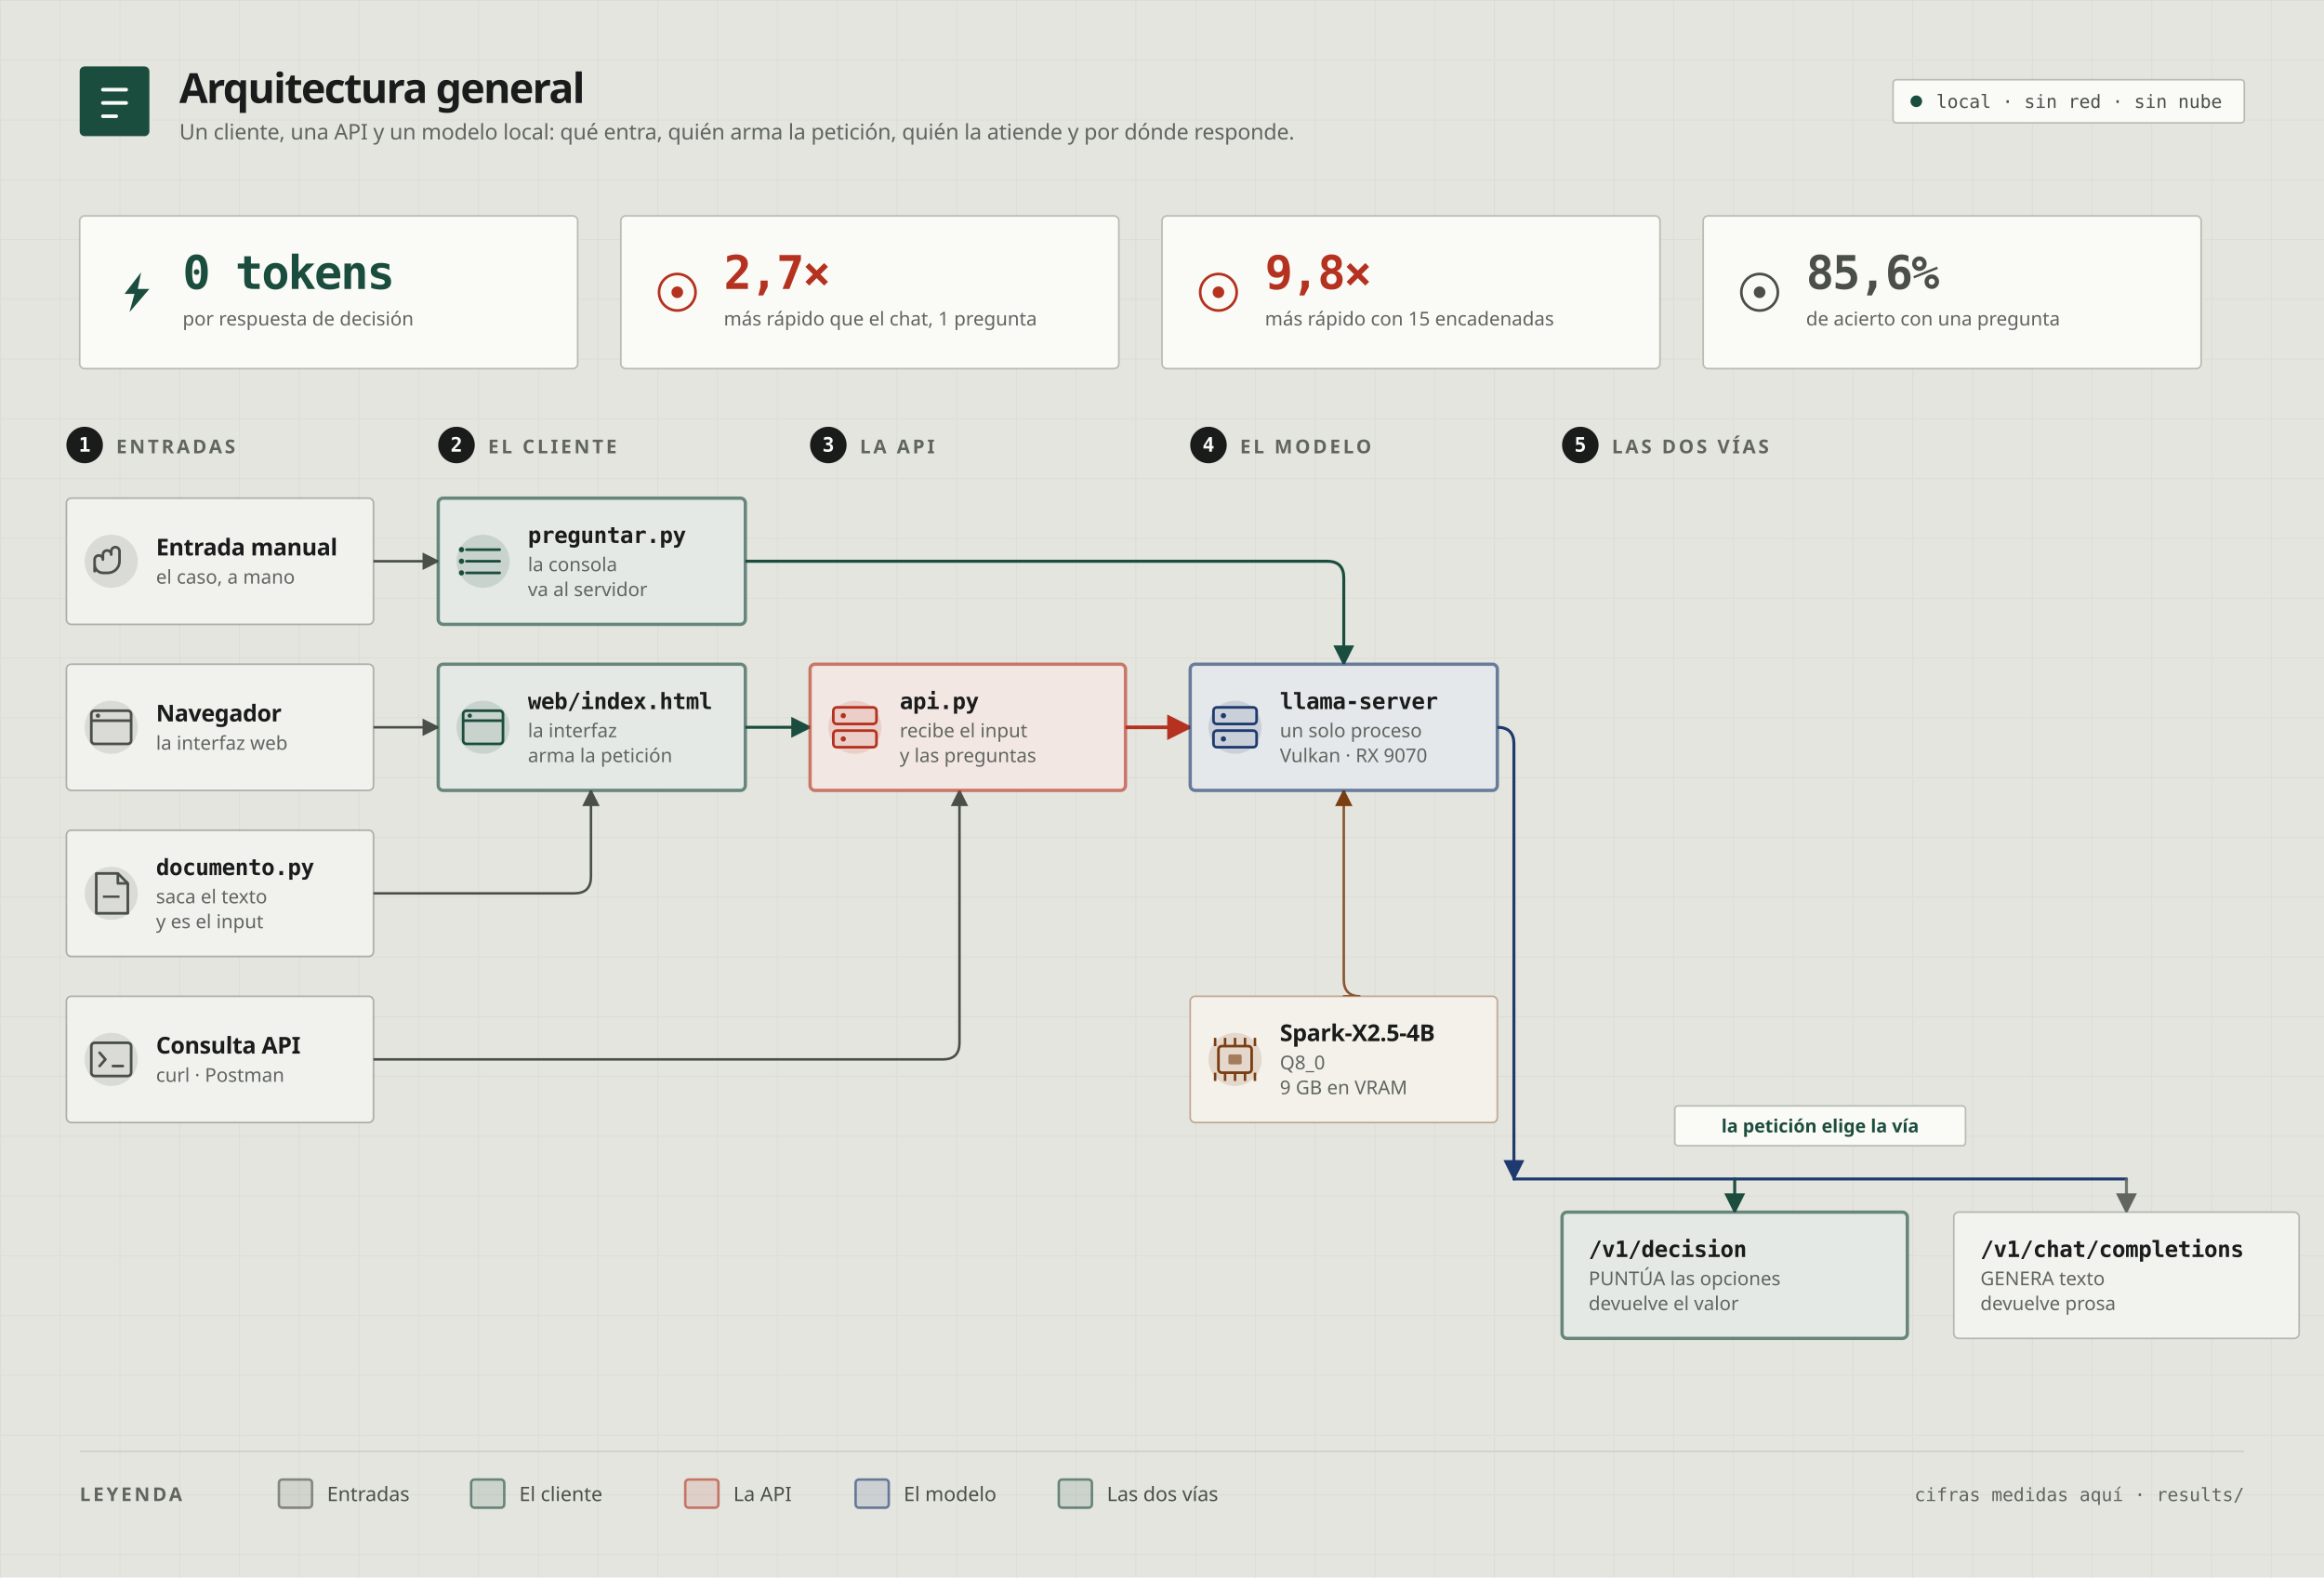
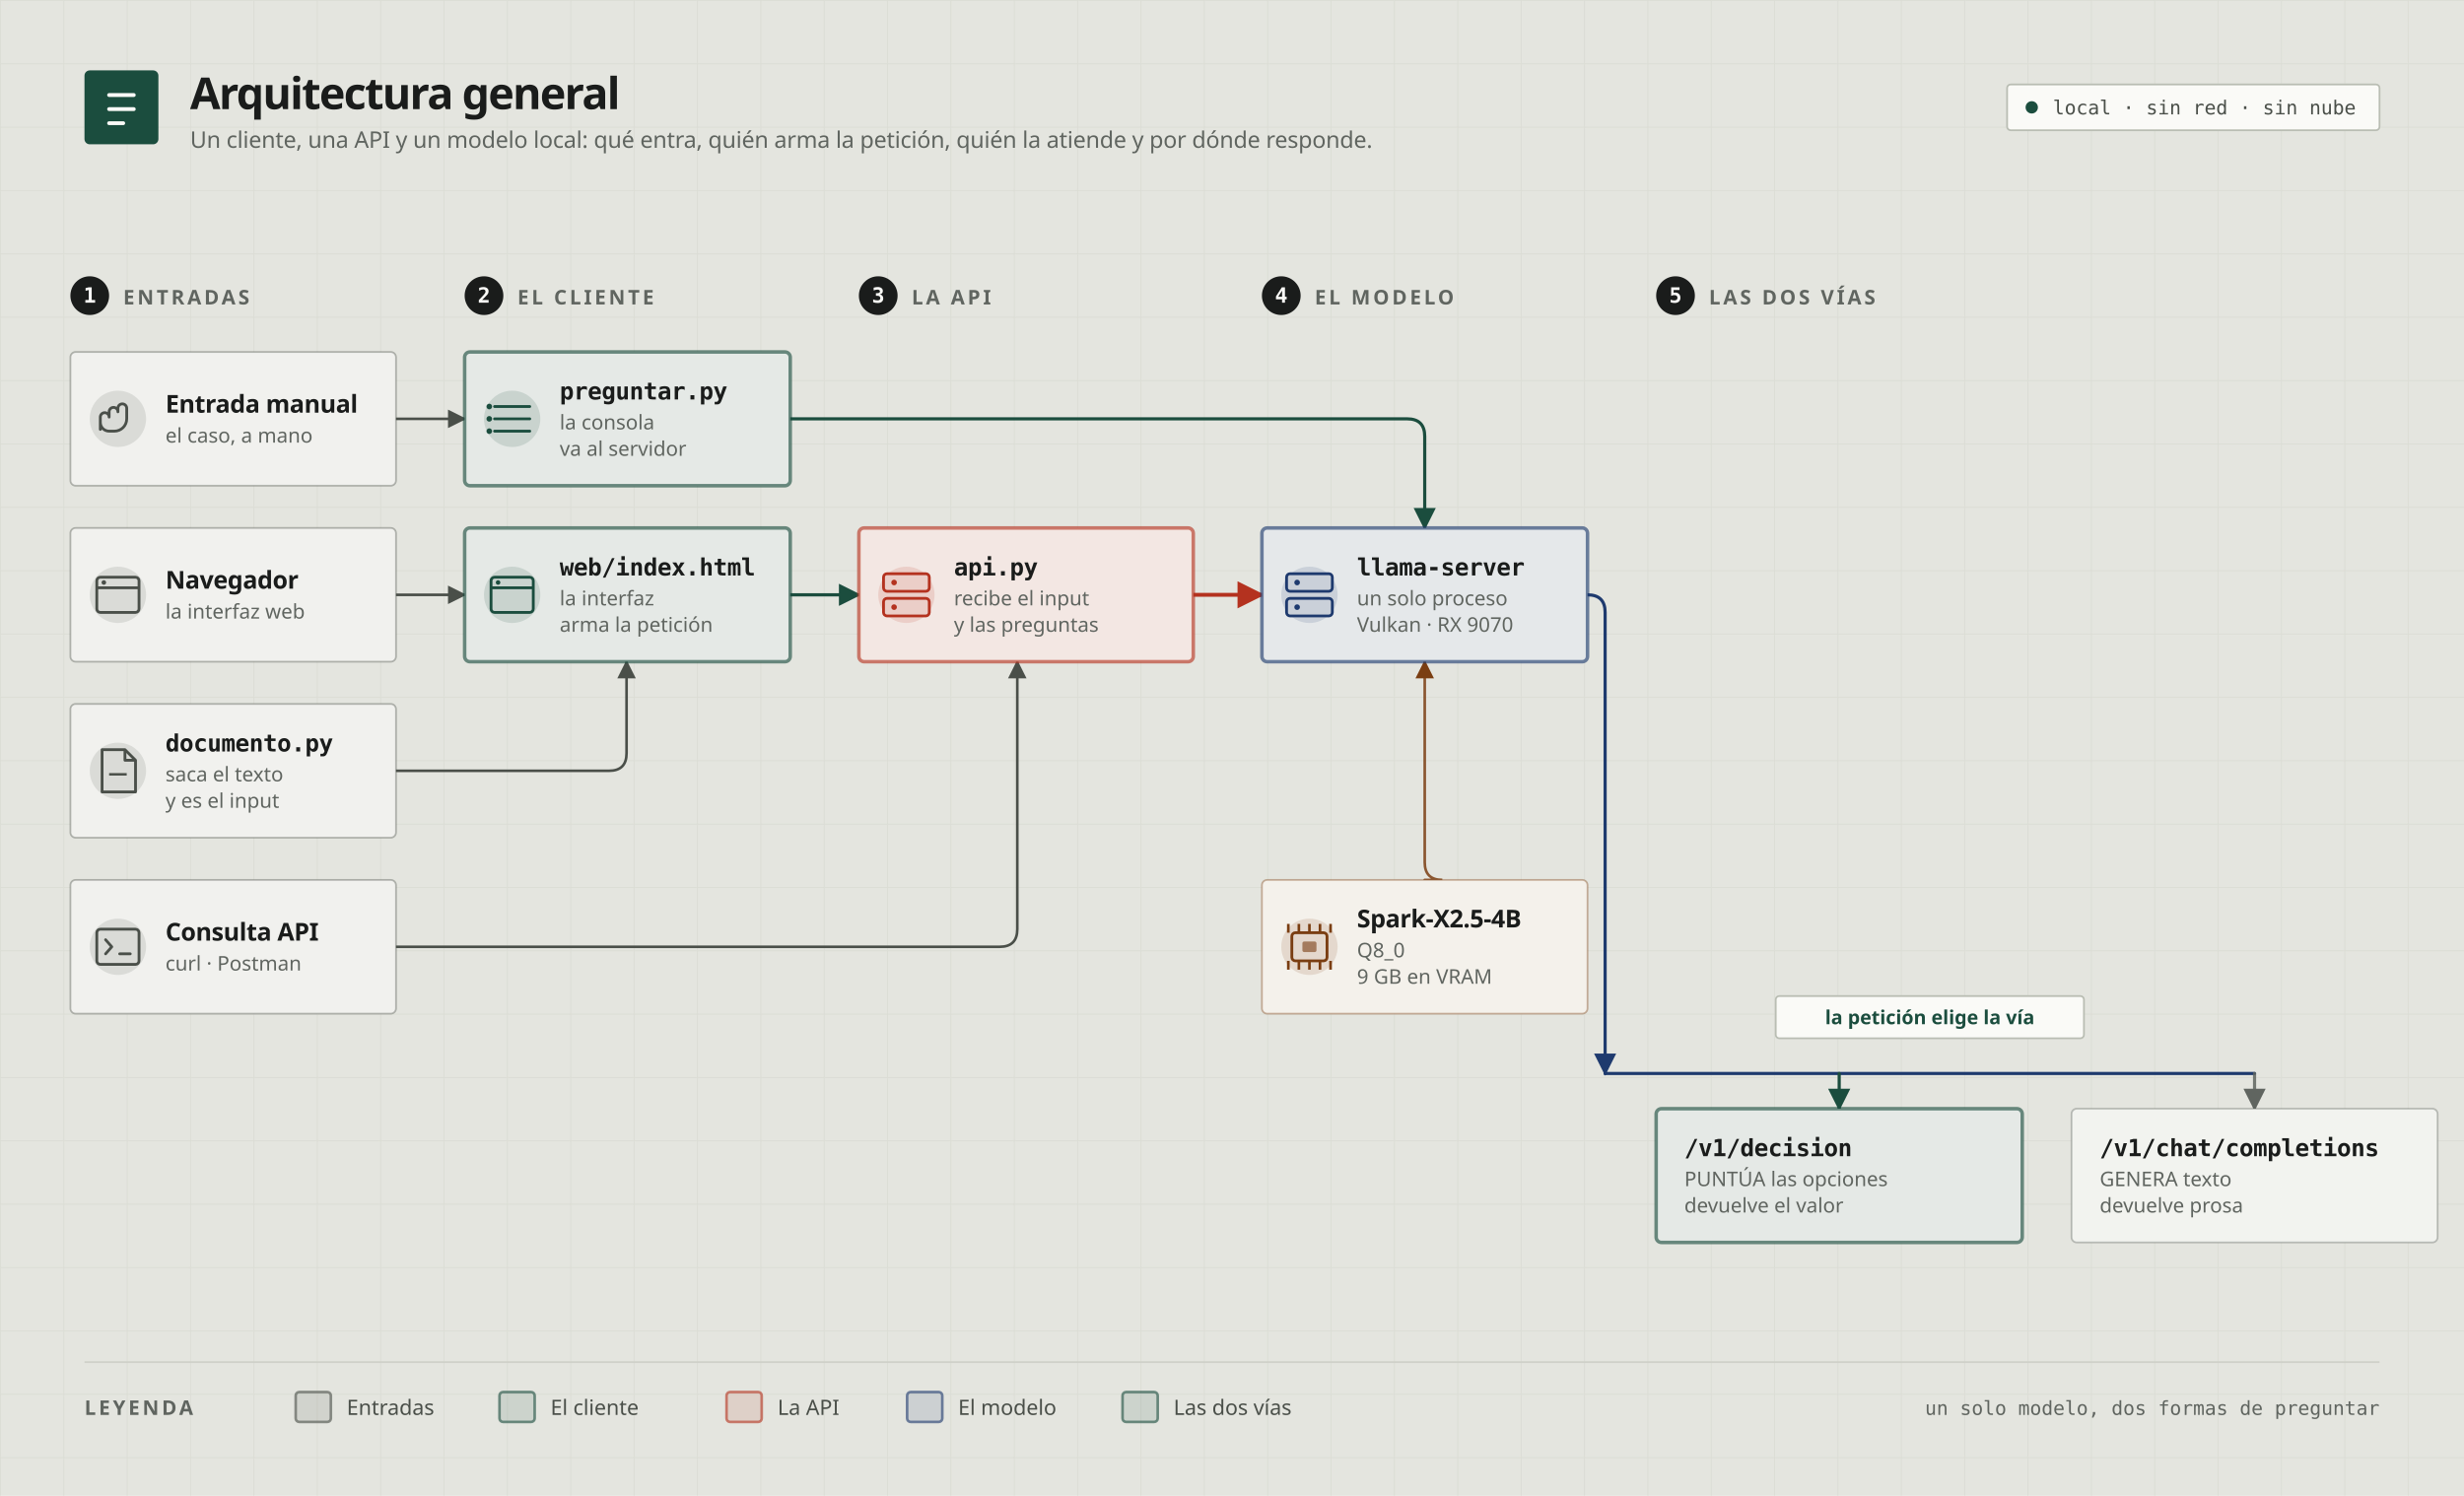
- <svg xmlns="http://www.w3.org/2000/svg" viewBox="0 0 1400 950" width="1400" height="950">
+ <svg xmlns="http://www.w3.org/2000/svg" viewBox="0 0 1400 850" width="1400" height="850">
  <defs>
    <pattern id="reticula" width="36" height="36" patternUnits="userSpaceOnUse">
      <path d="M0 0v36M0 0h36" stroke="#CFD1C9" stroke-opacity="0.42" stroke-width="1" />
    </pattern>
    <marker id="punta-1B4D3E" viewBox="0 0 10 10" refX="9" refY="5" markerWidth="7" markerHeight="7" orient="auto-start-reverse">
      <path d="M 0 0 L 10 5 L 0 10 z" fill="#1B4D3E" />
    </marker>
    <marker id="punta-606560" viewBox="0 0 10 10" refX="9" refY="5" markerWidth="7" markerHeight="7" orient="auto-start-reverse">
      <path d="M 0 0 L 10 5 L 0 10 z" fill="#606560" />
    </marker>
    <marker id="punta-4A4F49" viewBox="0 0 10 10" refX="9" refY="5" markerWidth="7" markerHeight="7" orient="auto-start-reverse">
      <path d="M 0 0 L 10 5 L 0 10 z" fill="#4A4F49" />
    </marker>
    <marker id="punta-B4321F" viewBox="0 0 10 10" refX="9" refY="5" markerWidth="7" markerHeight="7" orient="auto-start-reverse">
      <path d="M 0 0 L 10 5 L 0 10 z" fill="#B4321F" />
    </marker>
    <marker id="punta-1E3A6E" viewBox="0 0 10 10" refX="9" refY="5" markerWidth="7" markerHeight="7" orient="auto-start-reverse">
      <path d="M 0 0 L 10 5 L 0 10 z" fill="#1E3A6E" />
    </marker>
    <marker id="punta-7A3E12" viewBox="0 0 10 10" refX="9" refY="5" markerWidth="7" markerHeight="7" orient="auto-start-reverse">
      <path d="M 0 0 L 10 5 L 0 10 z" fill="#7A3E12" />
    </marker>
    <marker id="punta-1A1C1B" viewBox="0 0 10 10" refX="9" refY="5" markerWidth="7" markerHeight="7" orient="auto-start-reverse">
      <path d="M 0 0 L 10 5 L 0 10 z" fill="#1A1C1B" />
    </marker>
  </defs>
-   <rect width="1400" height="950" fill="#E4E5DF" />
-   <rect width="1400" height="950" fill="url(#reticula)" />
+   <rect width="1400" height="850" fill="#E4E5DF" />
+   <rect width="1400" height="850" fill="url(#reticula)" />
  <rect x="48" y="40" width="42" height="42" rx="3" fill="#1B4D3E" />
  <path d="M 62 54 h 14 M 62 62 h 14 M 62 70 h 8" stroke="#FAFAF7" stroke-width="2.2" stroke-linecap="round" />
  <text x="108" y="62" font-family="Bahnschrift, Segoe UI Variable, Segoe UI, system-ui, sans-serif" font-size="25" font-weight="600" letter-spacing="-0.9" fill="#1A1C1B">Arquitectura general</text>
  <text x="108" y="84" font-family="Bahnschrift, Segoe UI Variable, Segoe UI, system-ui, sans-serif" font-size="13" letter-spacing="-0.1" fill="#606560">Un cliente, una API y un modelo local: qué entra, quién arma la petición, quién la atiende y por dónde responde.</text>
  <rect x="1140.4" y="48" width="211.6" height="26" rx="2" fill="#FAFAF7" stroke="#B9BDB3" stroke-width="1" />
  <circle cx="1154.4" cy="61" r="3.5" fill="#1B4D3E" />
  <text x="1166.4" y="65" font-family="Consolas, ui-monospace, SFMono-Regular, Menlo, monospace" font-size="11" fill="#4A4F49">local · sin red · sin nube</text>
-   <rect x="48" y="130" width="300" height="92" rx="3" fill="#FAFAF7" stroke="#B9BDB3" stroke-width="1" />
-   <path d="M 85 164.0 L 75 177.0 L 81 177.0 L 78 188.0 L 90 174.0 L 83 174.0 Z" fill="#1B4D3E" />
-   <text x="110" y="174" font-family="Consolas, ui-monospace, SFMono-Regular, Menlo, monospace" font-size="28" font-weight="600" letter-spacing="-1" fill="#1B4D3E">0 tokens</text>
-   <text x="110" y="196" font-family="Bahnschrift, Segoe UI Variable, Segoe UI, system-ui, sans-serif" font-size="11.5" fill="#606560">por respuesta de decisión</text>
-   <rect x="374" y="130" width="300" height="92" rx="3" fill="#FAFAF7" stroke="#B9BDB3" stroke-width="1" />
-   <circle cx="408" cy="176.0" r="11" fill="none" stroke="#B4321F" stroke-width="1.6" />
-   <circle cx="408" cy="176.0" r="3.5" fill="#B4321F" />
-   <text x="436" y="174" font-family="Consolas, ui-monospace, SFMono-Regular, Menlo, monospace" font-size="28" font-weight="600" letter-spacing="-1" fill="#B4321F">2,7×</text>
-   <text x="436" y="196" font-family="Bahnschrift, Segoe UI Variable, Segoe UI, system-ui, sans-serif" font-size="11.5" fill="#606560">más rápido que el chat, 1 pregunta</text>
-   <rect x="700" y="130" width="300" height="92" rx="3" fill="#FAFAF7" stroke="#B9BDB3" stroke-width="1" />
-   <circle cx="734" cy="176.0" r="11" fill="none" stroke="#B4321F" stroke-width="1.6" />
-   <circle cx="734" cy="176.0" r="3.5" fill="#B4321F" />
-   <text x="762" y="174" font-family="Consolas, ui-monospace, SFMono-Regular, Menlo, monospace" font-size="28" font-weight="600" letter-spacing="-1" fill="#B4321F">9,8×</text>
-   <text x="762" y="196" font-family="Bahnschrift, Segoe UI Variable, Segoe UI, system-ui, sans-serif" font-size="11.5" fill="#606560">más rápido con 15 encadenadas</text>
-   <rect x="1026" y="130" width="300" height="92" rx="3" fill="#FAFAF7" stroke="#B9BDB3" stroke-width="1" />
-   <circle cx="1060" cy="176.0" r="11" fill="none" stroke="#4A4F49" stroke-width="1.6" />
-   <circle cx="1060" cy="176.0" r="3.5" fill="#4A4F49" />
-   <text x="1088" y="174" font-family="Consolas, ui-monospace, SFMono-Regular, Menlo, monospace" font-size="28" font-weight="600" letter-spacing="-1" fill="#4A4F49">85,6%</text>
-   <text x="1088" y="196" font-family="Bahnschrift, Segoe UI Variable, Segoe UI, system-ui, sans-serif" font-size="11.5" fill="#606560">de acierto con una pregunta</text>
-   <circle cx="51" cy="268" r="11" fill="#1A1C1B" />
-   <text x="51" y="272" text-anchor="middle" font-family="Consolas, ui-monospace, SFMono-Regular, Menlo, monospace" font-size="12" font-weight="600" fill="#FAFAF7">1</text>
-   <text x="70" y="273" font-family="Bahnschrift, Segoe UI Variable, Segoe UI, system-ui, sans-serif" font-size="11.5" font-weight="600" letter-spacing="1.6" fill="#606560">ENTRADAS</text>
-   <circle cx="275" cy="268" r="11" fill="#1A1C1B" />
-   <text x="275" y="272" text-anchor="middle" font-family="Consolas, ui-monospace, SFMono-Regular, Menlo, monospace" font-size="12" font-weight="600" fill="#FAFAF7">2</text>
-   <text x="294" y="273" font-family="Bahnschrift, Segoe UI Variable, Segoe UI, system-ui, sans-serif" font-size="11.5" font-weight="600" letter-spacing="1.6" fill="#606560">EL CLIENTE</text>
-   <circle cx="499" cy="268" r="11" fill="#1A1C1B" />
-   <text x="499" y="272" text-anchor="middle" font-family="Consolas, ui-monospace, SFMono-Regular, Menlo, monospace" font-size="12" font-weight="600" fill="#FAFAF7">3</text>
-   <text x="518" y="273" font-family="Bahnschrift, Segoe UI Variable, Segoe UI, system-ui, sans-serif" font-size="11.5" font-weight="600" letter-spacing="1.6" fill="#606560">LA API</text>
-   <circle cx="728" cy="268" r="11" fill="#1A1C1B" />
-   <text x="728" y="272" text-anchor="middle" font-family="Consolas, ui-monospace, SFMono-Regular, Menlo, monospace" font-size="12" font-weight="600" fill="#FAFAF7">4</text>
-   <text x="747" y="273" font-family="Bahnschrift, Segoe UI Variable, Segoe UI, system-ui, sans-serif" font-size="11.5" font-weight="600" letter-spacing="1.6" fill="#606560">EL MODELO</text>
-   <circle cx="952" cy="268" r="11" fill="#1A1C1B" />
-   <text x="952" y="272" text-anchor="middle" font-family="Consolas, ui-monospace, SFMono-Regular, Menlo, monospace" font-size="12" font-weight="600" fill="#FAFAF7">5</text>
-   <text x="971" y="273" font-family="Bahnschrift, Segoe UI Variable, Segoe UI, system-ui, sans-serif" font-size="11.5" font-weight="600" letter-spacing="1.6" fill="#606560">LAS DOS VÍAS</text>
+   <circle cx="51" cy="168" r="11" fill="#1A1C1B" />
+   <text x="51" y="172" text-anchor="middle" font-family="Consolas, ui-monospace, SFMono-Regular, Menlo, monospace" font-size="12" font-weight="600" fill="#FAFAF7">1</text>
+   <text x="70" y="173" font-family="Bahnschrift, Segoe UI Variable, Segoe UI, system-ui, sans-serif" font-size="11.5" font-weight="600" letter-spacing="1.6" fill="#606560">ENTRADAS</text>
+   <circle cx="275" cy="168" r="11" fill="#1A1C1B" />
+   <text x="275" y="172" text-anchor="middle" font-family="Consolas, ui-monospace, SFMono-Regular, Menlo, monospace" font-size="12" font-weight="600" fill="#FAFAF7">2</text>
+   <text x="294" y="173" font-family="Bahnschrift, Segoe UI Variable, Segoe UI, system-ui, sans-serif" font-size="11.5" font-weight="600" letter-spacing="1.6" fill="#606560">EL CLIENTE</text>
+   <circle cx="499" cy="168" r="11" fill="#1A1C1B" />
+   <text x="499" y="172" text-anchor="middle" font-family="Consolas, ui-monospace, SFMono-Regular, Menlo, monospace" font-size="12" font-weight="600" fill="#FAFAF7">3</text>
+   <text x="518" y="173" font-family="Bahnschrift, Segoe UI Variable, Segoe UI, system-ui, sans-serif" font-size="11.5" font-weight="600" letter-spacing="1.6" fill="#606560">LA API</text>
+   <circle cx="728" cy="168" r="11" fill="#1A1C1B" />
+   <text x="728" y="172" text-anchor="middle" font-family="Consolas, ui-monospace, SFMono-Regular, Menlo, monospace" font-size="12" font-weight="600" fill="#FAFAF7">4</text>
+   <text x="747" y="173" font-family="Bahnschrift, Segoe UI Variable, Segoe UI, system-ui, sans-serif" font-size="11.5" font-weight="600" letter-spacing="1.6" fill="#606560">EL MODELO</text>
+   <circle cx="952" cy="168" r="11" fill="#1A1C1B" />
+   <text x="952" y="172" text-anchor="middle" font-family="Consolas, ui-monospace, SFMono-Regular, Menlo, monospace" font-size="12" font-weight="600" fill="#FAFAF7">5</text>
+   <text x="971" y="173" font-family="Bahnschrift, Segoe UI Variable, Segoe UI, system-ui, sans-serif" font-size="11.5" font-weight="600" letter-spacing="1.6" fill="#606560">LAS DOS VÍAS</text>
+   <line x1="225" y1="238.0" x2="264" y2="238.0" stroke="#4A4F49" stroke-opacity="1.0" stroke-width="1.5" stroke-linecap="round" marker-end="url(#punta-4A4F49)" />
  <line x1="225" y1="338.0" x2="264" y2="338.0" stroke="#4A4F49" stroke-opacity="1.0" stroke-width="1.5" stroke-linecap="round" marker-end="url(#punta-4A4F49)" />
-   <line x1="225" y1="438.0" x2="264" y2="438.0" stroke="#4A4F49" stroke-opacity="1.0" stroke-width="1.5" stroke-linecap="round" marker-end="url(#punta-4A4F49)" />
-   <path d="M 225 538.0 L 346 538.0 Q 356 538.0 356 528.0 L 356 476" fill="none" stroke="#4A4F49" stroke-opacity="1.0" stroke-width="1.5" stroke-linecap="round" marker-end="url(#punta-4A4F49)" />
-   <path d="M 225 638.0 L 568 638.0 Q 578 638.0 578 628.0 L 578 476" fill="none" stroke="#4A4F49" stroke-opacity="1.0" stroke-width="1.5" stroke-linecap="round" marker-end="url(#punta-4A4F49)" />
-   <line x1="449" y1="438.0" x2="488" y2="438.0" stroke="#1B4D3E" stroke-opacity="1.0" stroke-width="1.8" stroke-linecap="round" marker-end="url(#punta-1B4D3E)" />
-   <path d="M 449 338.0 L 799.5 338.0 Q 809.5 338.0 809.5 348.0 L 809.5 400" fill="none" stroke="#1B4D3E" stroke-opacity="1.0" stroke-width="1.8" stroke-linecap="round" marker-end="url(#punta-1B4D3E)" />
-   <line x1="678" y1="438.0" x2="717" y2="438.0" stroke="#B4321F" stroke-opacity="1.0" stroke-width="2.2" stroke-linecap="round" marker-end="url(#punta-B4321F)" />
-   <path d="M 809.5 600 L 819.5 600 Q 809.5 600 809.5 590 L 809.5 476" fill="none" stroke="#7A3E12" stroke-opacity="0.85" stroke-width="1.5" stroke-linecap="round" marker-end="url(#punta-7A3E12)" />
-   <path d="M 902 438.0 L 902 438.0 Q 912 438.0 912 448.0 L 912 710" fill="none" stroke="#1E3A6E" stroke-opacity="1.0" stroke-width="1.8" stroke-linecap="round" marker-end="url(#punta-1E3A6E)" />
-   <line x1="912" y1="710" x2="1281.0" y2="710" stroke="#1E3A6E" stroke-width="1.8" stroke-linecap="round" />
-   <line x1="1045.0" y1="710" x2="1045.0" y2="730" stroke="#1B4D3E" stroke-opacity="1.0" stroke-width="1.8" stroke-linecap="round" marker-end="url(#punta-1B4D3E)" />
-   <line x1="1281.0" y1="710" x2="1281.0" y2="730" stroke="#606560" stroke-opacity="0.85" stroke-width="1.8" stroke-linecap="round" marker-end="url(#punta-606560)" />
+   <path d="M 225 438.0 L 346 438.0 Q 356 438.0 356 428.0 L 356 376" fill="none" stroke="#4A4F49" stroke-opacity="1.0" stroke-width="1.5" stroke-linecap="round" marker-end="url(#punta-4A4F49)" />
+   <path d="M 225 538.0 L 568 538.0 Q 578 538.0 578 528.0 L 578 376" fill="none" stroke="#4A4F49" stroke-opacity="1.0" stroke-width="1.5" stroke-linecap="round" marker-end="url(#punta-4A4F49)" />
+   <line x1="449" y1="338.0" x2="488" y2="338.0" stroke="#1B4D3E" stroke-opacity="1.0" stroke-width="1.8" stroke-linecap="round" marker-end="url(#punta-1B4D3E)" />
+   <path d="M 449 238.0 L 799.5 238.0 Q 809.5 238.0 809.5 248.0 L 809.5 300" fill="none" stroke="#1B4D3E" stroke-opacity="1.0" stroke-width="1.8" stroke-linecap="round" marker-end="url(#punta-1B4D3E)" />
+   <line x1="678" y1="338.0" x2="717" y2="338.0" stroke="#B4321F" stroke-opacity="1.0" stroke-width="2.2" stroke-linecap="round" marker-end="url(#punta-B4321F)" />
+   <path d="M 809.5 500 L 819.5 500 Q 809.5 500 809.5 490 L 809.5 376" fill="none" stroke="#7A3E12" stroke-opacity="0.85" stroke-width="1.5" stroke-linecap="round" marker-end="url(#punta-7A3E12)" />
+   <path d="M 902 338.0 L 902 338.0 Q 912 338.0 912 348.0 L 912 610" fill="none" stroke="#1E3A6E" stroke-opacity="1.0" stroke-width="1.8" stroke-linecap="round" marker-end="url(#punta-1E3A6E)" />
+   <line x1="912" y1="610" x2="1281.0" y2="610" stroke="#1E3A6E" stroke-width="1.8" stroke-linecap="round" />
+   <line x1="1045.0" y1="610" x2="1045.0" y2="630" stroke="#1B4D3E" stroke-opacity="1.0" stroke-width="1.8" stroke-linecap="round" marker-end="url(#punta-1B4D3E)" />
+   <line x1="1281.0" y1="610" x2="1281.0" y2="630" stroke="#606560" stroke-opacity="0.85" stroke-width="1.8" stroke-linecap="round" marker-end="url(#punta-606560)" />
+   <rect x="40" y="200" width="185" height="76" rx="3" fill="#FAFAF7" stroke="#4A4F49" stroke-opacity="0.38" stroke-width="1" />
+   <rect x="40" y="200" width="185" height="76" rx="3" fill="#4A4F49" fill-opacity="0.05" />
+   <circle cx="67" cy="238.0" r="16" fill="#4A4F49" fill-opacity="0.14" />
+   <path d="M 57 244.0 v -7 a 2.5 2.5 0 0 1 5 0 v -3 a 2.5 2.5 0 0 1 5 0 v -2 a 2.5 2.5 0 0 1 5 0 v 6 a 7 7 0 0 1 -7 7 h -3 a 5 5 0 0 1 -5 -5 z" fill="none" stroke="#4A4F49" stroke-width="1.6" stroke-linejoin="round" />
+   <text x="94" y="234.5" font-family="Bahnschrift, Segoe UI Variable, Segoe UI, system-ui, sans-serif" font-size="14" font-weight="600" letter-spacing="-0.2" fill="#1A1C1B">Entrada manual</text>
+   <text x="94" y="251.5" font-family="Bahnschrift, Segoe UI Variable, Segoe UI, system-ui, sans-serif" font-size="11.5" fill="#606560">el caso, a mano</text>
  <rect x="40" y="300" width="185" height="76" rx="3" fill="#FAFAF7" stroke="#4A4F49" stroke-opacity="0.38" stroke-width="1" />
  <rect x="40" y="300" width="185" height="76" rx="3" fill="#4A4F49" fill-opacity="0.05" />
  <circle cx="67" cy="338.0" r="16" fill="#4A4F49" fill-opacity="0.14" />
-   <path d="M 57 344.0 v -7 a 2.5 2.5 0 0 1 5 0 v -3 a 2.5 2.5 0 0 1 5 0 v -2 a 2.5 2.5 0 0 1 5 0 v 6 a 7 7 0 0 1 -7 7 h -3 a 5 5 0 0 1 -5 -5 z" fill="none" stroke="#4A4F49" stroke-width="1.6" stroke-linejoin="round" />
-   <text x="94" y="334.5" font-family="Bahnschrift, Segoe UI Variable, Segoe UI, system-ui, sans-serif" font-size="14" font-weight="600" letter-spacing="-0.2" fill="#1A1C1B">Entrada manual</text>
-   <text x="94" y="351.5" font-family="Bahnschrift, Segoe UI Variable, Segoe UI, system-ui, sans-serif" font-size="11.5" fill="#606560">el caso, a mano</text>
+   <rect x="55" y="328.0" width="24" height="20" rx="2" fill="none" stroke="#4A4F49" stroke-width="1.6" />
+   <line x1="55" y1="334.0" x2="79" y2="334.0" stroke="#4A4F49" stroke-width="1.6" />
+   <circle cx="59" cy="331.0" r="1.3" fill="#4A4F49" />
+   <text x="94" y="334.5" font-family="Bahnschrift, Segoe UI Variable, Segoe UI, system-ui, sans-serif" font-size="14" font-weight="600" letter-spacing="-0.2" fill="#1A1C1B">Navegador</text>
+   <text x="94" y="351.5" font-family="Bahnschrift, Segoe UI Variable, Segoe UI, system-ui, sans-serif" font-size="11.5" fill="#606560">la interfaz web</text>
  <rect x="40" y="400" width="185" height="76" rx="3" fill="#FAFAF7" stroke="#4A4F49" stroke-opacity="0.38" stroke-width="1" />
  <rect x="40" y="400" width="185" height="76" rx="3" fill="#4A4F49" fill-opacity="0.05" />
  <circle cx="67" cy="438.0" r="16" fill="#4A4F49" fill-opacity="0.14" />
-   <rect x="55" y="428.0" width="24" height="20" rx="2" fill="none" stroke="#4A4F49" stroke-width="1.6" />
-   <line x1="55" y1="434.0" x2="79" y2="434.0" stroke="#4A4F49" stroke-width="1.6" />
-   <circle cx="59" cy="431.0" r="1.3" fill="#4A4F49" />
-   <text x="94" y="434.5" font-family="Bahnschrift, Segoe UI Variable, Segoe UI, system-ui, sans-serif" font-size="14" font-weight="600" letter-spacing="-0.2" fill="#1A1C1B">Navegador</text>
-   <text x="94" y="451.5" font-family="Bahnschrift, Segoe UI Variable, Segoe UI, system-ui, sans-serif" font-size="11.5" fill="#606560">la interfaz web</text>
+   <path d="M 58 426.0 h 13 l 6 6 v 18 h -19 z" fill="none" stroke="#4A4F49" stroke-width="1.6" stroke-linejoin="round" />
+   <path d="M 71 426.0 v 6 h 6" fill="none" stroke="#4A4F49" stroke-width="1.6" stroke-linejoin="round" />
+   <line x1="62" y1="440.0" x2="72" y2="440.0" stroke="#4A4F49" stroke-width="1.4" />
+   <text x="94" y="427.0" font-family="Consolas, ui-monospace, SFMono-Regular, Menlo, monospace" font-size="13.5" font-weight="600" letter-spacing="-0.2" fill="#1A1C1B">documento.py</text>
+   <text x="94" y="444.0" font-family="Bahnschrift, Segoe UI Variable, Segoe UI, system-ui, sans-serif" font-size="11.5" fill="#606560">saca el texto</text>
+   <text x="94" y="459.0" font-family="Bahnschrift, Segoe UI Variable, Segoe UI, system-ui, sans-serif" font-size="11.5" fill="#606560">y es el input</text>
  <rect x="40" y="500" width="185" height="76" rx="3" fill="#FAFAF7" stroke="#4A4F49" stroke-opacity="0.38" stroke-width="1" />
  <rect x="40" y="500" width="185" height="76" rx="3" fill="#4A4F49" fill-opacity="0.05" />
  <circle cx="67" cy="538.0" r="16" fill="#4A4F49" fill-opacity="0.14" />
-   <path d="M 58 526.0 h 13 l 6 6 v 18 h -19 z" fill="none" stroke="#4A4F49" stroke-width="1.6" stroke-linejoin="round" />
-   <path d="M 71 526.0 v 6 h 6" fill="none" stroke="#4A4F49" stroke-width="1.6" stroke-linejoin="round" />
-   <line x1="62" y1="540.0" x2="72" y2="540.0" stroke="#4A4F49" stroke-width="1.4" />
-   <text x="94" y="527.0" font-family="Consolas, ui-monospace, SFMono-Regular, Menlo, monospace" font-size="13.5" font-weight="600" letter-spacing="-0.2" fill="#1A1C1B">documento.py</text>
-   <text x="94" y="544.0" font-family="Bahnschrift, Segoe UI Variable, Segoe UI, system-ui, sans-serif" font-size="11.5" fill="#606560">saca el texto</text>
-   <text x="94" y="559.0" font-family="Bahnschrift, Segoe UI Variable, Segoe UI, system-ui, sans-serif" font-size="11.5" fill="#606560">y es el input</text>
-   <rect x="40" y="600" width="185" height="76" rx="3" fill="#FAFAF7" stroke="#4A4F49" stroke-opacity="0.38" stroke-width="1" />
-   <rect x="40" y="600" width="185" height="76" rx="3" fill="#4A4F49" fill-opacity="0.05" />
-   <circle cx="67" cy="638.0" r="16" fill="#4A4F49" fill-opacity="0.14" />
-   <rect x="55" y="628.0" width="24" height="20" rx="2" fill="none" stroke="#4A4F49" stroke-width="1.6" />
-   <path d="M 60 634.0 l 3.5 4 l -3.5 4" fill="none" stroke="#4A4F49" stroke-width="1.6" stroke-linecap="round" stroke-linejoin="round" />
-   <line x1="68" y1="642.0" x2="74" y2="642.0" stroke="#4A4F49" stroke-width="1.6" stroke-linecap="round" />
-   <text x="94" y="634.5" font-family="Bahnschrift, Segoe UI Variable, Segoe UI, system-ui, sans-serif" font-size="14" font-weight="600" letter-spacing="-0.2" fill="#1A1C1B">Consulta API</text>
-   <text x="94" y="651.5" font-family="Bahnschrift, Segoe UI Variable, Segoe UI, system-ui, sans-serif" font-size="11.5" fill="#606560">curl · Postman</text>
+   <rect x="55" y="528.0" width="24" height="20" rx="2" fill="none" stroke="#4A4F49" stroke-width="1.6" />
+   <path d="M 60 534.0 l 3.5 4 l -3.5 4" fill="none" stroke="#4A4F49" stroke-width="1.6" stroke-linecap="round" stroke-linejoin="round" />
+   <line x1="68" y1="542.0" x2="74" y2="542.0" stroke="#4A4F49" stroke-width="1.6" stroke-linecap="round" />
+   <text x="94" y="534.5" font-family="Bahnschrift, Segoe UI Variable, Segoe UI, system-ui, sans-serif" font-size="14" font-weight="600" letter-spacing="-0.2" fill="#1A1C1B">Consulta API</text>
+   <text x="94" y="551.5" font-family="Bahnschrift, Segoe UI Variable, Segoe UI, system-ui, sans-serif" font-size="11.5" fill="#606560">curl · Postman</text>
+   <rect x="264" y="200" width="185" height="76" rx="3" fill="#FAFAF7" stroke="#1B4D3E" stroke-opacity="0.62" stroke-width="2" />
+   <rect x="264" y="200" width="185" height="76" rx="3" fill="#1B4D3E" fill-opacity="0.09" />
+   <circle cx="291" cy="238.0" r="16" fill="#1B4D3E" fill-opacity="0.14" />
+   <line x1="281" y1="231.0" x2="301" y2="231.0" stroke="#1B4D3E" stroke-width="1.6" stroke-linecap="round" />
+   <circle cx="278" cy="231.0" r="1.6" fill="#1B4D3E" />
+   <line x1="281" y1="238.0" x2="301" y2="238.0" stroke="#1B4D3E" stroke-width="1.6" stroke-linecap="round" />
+   <circle cx="278" cy="238.0" r="1.6" fill="#1B4D3E" />
+   <line x1="281" y1="245.0" x2="301" y2="245.0" stroke="#1B4D3E" stroke-width="1.6" stroke-linecap="round" />
+   <circle cx="278" cy="245.0" r="1.6" fill="#1B4D3E" />
+   <text x="318" y="227.0" font-family="Consolas, ui-monospace, SFMono-Regular, Menlo, monospace" font-size="13.5" font-weight="600" letter-spacing="-0.2" fill="#1A1C1B">preguntar.py</text>
+   <text x="318" y="244.0" font-family="Bahnschrift, Segoe UI Variable, Segoe UI, system-ui, sans-serif" font-size="11.5" fill="#606560">la consola</text>
+   <text x="318" y="259.0" font-family="Bahnschrift, Segoe UI Variable, Segoe UI, system-ui, sans-serif" font-size="11.5" fill="#606560">va al servidor</text>
  <rect x="264" y="300" width="185" height="76" rx="3" fill="#FAFAF7" stroke="#1B4D3E" stroke-opacity="0.62" stroke-width="2" />
  <rect x="264" y="300" width="185" height="76" rx="3" fill="#1B4D3E" fill-opacity="0.09" />
  <circle cx="291" cy="338.0" r="16" fill="#1B4D3E" fill-opacity="0.14" />
-   <line x1="281" y1="331.0" x2="301" y2="331.0" stroke="#1B4D3E" stroke-width="1.6" stroke-linecap="round" />
-   <circle cx="278" cy="331.0" r="1.6" fill="#1B4D3E" />
-   <line x1="281" y1="338.0" x2="301" y2="338.0" stroke="#1B4D3E" stroke-width="1.6" stroke-linecap="round" />
-   <circle cx="278" cy="338.0" r="1.6" fill="#1B4D3E" />
-   <line x1="281" y1="345.0" x2="301" y2="345.0" stroke="#1B4D3E" stroke-width="1.6" stroke-linecap="round" />
-   <circle cx="278" cy="345.0" r="1.6" fill="#1B4D3E" />
-   <text x="318" y="327.0" font-family="Consolas, ui-monospace, SFMono-Regular, Menlo, monospace" font-size="13.5" font-weight="600" letter-spacing="-0.2" fill="#1A1C1B">preguntar.py</text>
-   <text x="318" y="344.0" font-family="Bahnschrift, Segoe UI Variable, Segoe UI, system-ui, sans-serif" font-size="11.5" fill="#606560">la consola</text>
-   <text x="318" y="359.0" font-family="Bahnschrift, Segoe UI Variable, Segoe UI, system-ui, sans-serif" font-size="11.5" fill="#606560">va al servidor</text>
-   <rect x="264" y="400" width="185" height="76" rx="3" fill="#FAFAF7" stroke="#1B4D3E" stroke-opacity="0.62" stroke-width="2" />
-   <rect x="264" y="400" width="185" height="76" rx="3" fill="#1B4D3E" fill-opacity="0.09" />
-   <circle cx="291" cy="438.0" r="16" fill="#1B4D3E" fill-opacity="0.14" />
-   <rect x="279" y="428.0" width="24" height="20" rx="2" fill="none" stroke="#1B4D3E" stroke-width="1.6" />
-   <line x1="279" y1="434.0" x2="303" y2="434.0" stroke="#1B4D3E" stroke-width="1.6" />
-   <circle cx="283" cy="431.0" r="1.3" fill="#1B4D3E" />
-   <text x="318" y="427.0" font-family="Consolas, ui-monospace, SFMono-Regular, Menlo, monospace" font-size="13.5" font-weight="600" letter-spacing="-0.2" fill="#1A1C1B">web/index.html</text>
-   <text x="318" y="444.0" font-family="Bahnschrift, Segoe UI Variable, Segoe UI, system-ui, sans-serif" font-size="11.5" fill="#606560">la interfaz</text>
-   <text x="318" y="459.0" font-family="Bahnschrift, Segoe UI Variable, Segoe UI, system-ui, sans-serif" font-size="11.5" fill="#606560">arma la petición</text>
-   <rect x="488" y="400" width="190" height="76" rx="3" fill="#FAFAF7" stroke="#B4321F" stroke-opacity="0.62" stroke-width="2" />
-   <rect x="488" y="400" width="190" height="76" rx="3" fill="#B4321F" fill-opacity="0.09" />
-   <circle cx="515" cy="438.0" r="16" fill="#B4321F" fill-opacity="0.14" />
-   <rect x="502" y="426.0" width="26" height="10" rx="2" fill="none" stroke="#B4321F" stroke-width="1.6" />
-   <rect x="502" y="440.0" width="26" height="10" rx="2" fill="none" stroke="#B4321F" stroke-width="1.6" />
-   <circle cx="508" cy="431.0" r="1.6" fill="#B4321F" />
-   <circle cx="508" cy="445.0" r="1.6" fill="#B4321F" />
-   <text x="542" y="427.0" font-family="Consolas, ui-monospace, SFMono-Regular, Menlo, monospace" font-size="13.5" font-weight="600" letter-spacing="-0.2" fill="#1A1C1B">api.py</text>
-   <text x="542" y="444.0" font-family="Bahnschrift, Segoe UI Variable, Segoe UI, system-ui, sans-serif" font-size="11.5" fill="#606560">recibe el input</text>
-   <text x="542" y="459.0" font-family="Bahnschrift, Segoe UI Variable, Segoe UI, system-ui, sans-serif" font-size="11.5" fill="#606560">y las preguntas</text>
-   <rect x="717" y="400" width="185" height="76" rx="3" fill="#FAFAF7" stroke="#1E3A6E" stroke-opacity="0.62" stroke-width="2" />
-   <rect x="717" y="400" width="185" height="76" rx="3" fill="#1E3A6E" fill-opacity="0.09" />
-   <circle cx="744" cy="438.0" r="16" fill="#1E3A6E" fill-opacity="0.14" />
-   <rect x="731" y="426.0" width="26" height="10" rx="2" fill="none" stroke="#1E3A6E" stroke-width="1.6" />
-   <rect x="731" y="440.0" width="26" height="10" rx="2" fill="none" stroke="#1E3A6E" stroke-width="1.6" />
-   <circle cx="737" cy="431.0" r="1.6" fill="#1E3A6E" />
-   <circle cx="737" cy="445.0" r="1.6" fill="#1E3A6E" />
-   <text x="771" y="427.0" font-family="Consolas, ui-monospace, SFMono-Regular, Menlo, monospace" font-size="13.5" font-weight="600" letter-spacing="-0.2" fill="#1A1C1B">llama-server</text>
-   <text x="771" y="444.0" font-family="Bahnschrift, Segoe UI Variable, Segoe UI, system-ui, sans-serif" font-size="11.5" fill="#606560">un solo proceso</text>
-   <text x="771" y="459.0" font-family="Bahnschrift, Segoe UI Variable, Segoe UI, system-ui, sans-serif" font-size="11.5" fill="#606560">Vulkan · RX 9070</text>
-   <rect x="717" y="600" width="185" height="76" rx="3" fill="#FAFAF7" stroke="#7A3E12" stroke-opacity="0.38" stroke-width="1" />
-   <rect x="717" y="600" width="185" height="76" rx="3" fill="#7A3E12" fill-opacity="0.05" />
-   <circle cx="744" cy="638.0" r="16" fill="#7A3E12" fill-opacity="0.14" />
-   <line x1="732" y1="625.0" x2="732" y2="630.0" stroke="#7A3E12" stroke-width="1.5" />
-   <line x1="732" y1="646.0" x2="732" y2="651.0" stroke="#7A3E12" stroke-width="1.5" />
-   <line x1="738" y1="625.0" x2="738" y2="630.0" stroke="#7A3E12" stroke-width="1.5" />
-   <line x1="738" y1="646.0" x2="738" y2="651.0" stroke="#7A3E12" stroke-width="1.5" />
-   <line x1="744" y1="625.0" x2="744" y2="630.0" stroke="#7A3E12" stroke-width="1.5" />
-   <line x1="744" y1="646.0" x2="744" y2="651.0" stroke="#7A3E12" stroke-width="1.5" />
-   <line x1="750" y1="625.0" x2="750" y2="630.0" stroke="#7A3E12" stroke-width="1.5" />
-   <line x1="750" y1="646.0" x2="750" y2="651.0" stroke="#7A3E12" stroke-width="1.5" />
-   <line x1="756" y1="625.0" x2="756" y2="630.0" stroke="#7A3E12" stroke-width="1.5" />
-   <line x1="756" y1="646.0" x2="756" y2="651.0" stroke="#7A3E12" stroke-width="1.5" />
-   <rect x="734" y="630.0" width="20" height="16" rx="2" fill="none" stroke="#7A3E12" stroke-width="1.6" />
-   <rect x="740" y="635.0" width="8" height="6" rx="1" fill="#7A3E12" opacity="0.6" />
-   <text x="771" y="627.0" font-family="Bahnschrift, Segoe UI Variable, Segoe UI, system-ui, sans-serif" font-size="14" font-weight="600" letter-spacing="-0.2" fill="#1A1C1B">Spark-X2.5-4B</text>
-   <text x="771" y="644.0" font-family="Bahnschrift, Segoe UI Variable, Segoe UI, system-ui, sans-serif" font-size="11.5" fill="#606560">Q8_0</text>
-   <text x="771" y="659.0" font-family="Bahnschrift, Segoe UI Variable, Segoe UI, system-ui, sans-serif" font-size="11.5" fill="#606560">9 GB en VRAM</text>
-   <rect x="941" y="730" width="208" height="76" rx="3" fill="#FAFAF7" stroke="#1B4D3E" stroke-opacity="0.62" stroke-width="2" />
-   <rect x="941" y="730" width="208" height="76" rx="3" fill="#1B4D3E" fill-opacity="0.09" />
-   <text x="957" y="757.0" font-family="Consolas, ui-monospace, SFMono-Regular, Menlo, monospace" font-size="13.5" font-weight="600" letter-spacing="-0.2" fill="#1A1C1B">/v1/decision</text>
-   <text x="957" y="774.0" font-family="Bahnschrift, Segoe UI Variable, Segoe UI, system-ui, sans-serif" font-size="11.5" fill="#606560">PUNTÚA las opciones</text>
-   <text x="957" y="789.0" font-family="Bahnschrift, Segoe UI Variable, Segoe UI, system-ui, sans-serif" font-size="11.5" fill="#606560">devuelve el valor</text>
-   <rect x="1177" y="730" width="208" height="76" rx="3" fill="#FAFAF7" stroke="#606560" stroke-opacity="0.38" stroke-width="1" />
-   <rect x="1177" y="730" width="208" height="76" rx="3" fill="#606560" fill-opacity="0.05" />
-   <text x="1193" y="757.0" font-family="Consolas, ui-monospace, SFMono-Regular, Menlo, monospace" font-size="13.5" font-weight="600" letter-spacing="-0.2" fill="#1A1C1B">/v1/chat/completions</text>
-   <text x="1193" y="774.0" font-family="Bahnschrift, Segoe UI Variable, Segoe UI, system-ui, sans-serif" font-size="11.5" fill="#606560">GENERA texto</text>
-   <text x="1193" y="789.0" font-family="Bahnschrift, Segoe UI Variable, Segoe UI, system-ui, sans-serif" font-size="11.5" fill="#606560">devuelve prosa</text>
-   <rect x="1008.94" y="666" width="175.12" height="24" rx="2" fill="#FAFAF7" stroke="#B9BDB3" stroke-width="1" />
-   <text x="1096.5" y="682" text-anchor="middle" font-family="Bahnschrift, Segoe UI Variable, Segoe UI, system-ui, sans-serif" font-size="11" font-weight="600" fill="#1B4D3E">la petición elige la vía</text>
-   <line x1="48" y1="874" x2="1352" y2="874" stroke="#CFD1C9" stroke-width="1" />
-   <text x="48" y="904" font-family="Bahnschrift, Segoe UI Variable, Segoe UI, system-ui, sans-serif" font-size="11.5" font-weight="600" letter-spacing="1.6" fill="#606560">LEYENDA</text>
-   <rect x="168" y="891" width="20" height="17" rx="2" fill="#4A4F49" fill-opacity="0.12" stroke="#4A4F49" stroke-opacity="0.6" stroke-width="1.5" />
-   <text x="197" y="904" font-family="Bahnschrift, Segoe UI Variable, Segoe UI, system-ui, sans-serif" font-size="12" fill="#4A4F49">Entradas</text>
-   <rect x="283.8" y="891" width="20" height="17" rx="2" fill="#1B4D3E" fill-opacity="0.12" stroke="#1B4D3E" stroke-opacity="0.6" stroke-width="1.5" />
-   <text x="312.8" y="904" font-family="Bahnschrift, Segoe UI Variable, Segoe UI, system-ui, sans-serif" font-size="12" fill="#4A4F49">El cliente</text>
-   <rect x="412.8" y="891" width="20" height="17" rx="2" fill="#B4321F" fill-opacity="0.12" stroke="#B4321F" stroke-opacity="0.6" stroke-width="1.5" />
-   <text x="441.8" y="904" font-family="Bahnschrift, Segoe UI Variable, Segoe UI, system-ui, sans-serif" font-size="12" fill="#4A4F49">La API</text>
-   <rect x="515.4" y="891" width="20" height="17" rx="2" fill="#1E3A6E" fill-opacity="0.12" stroke="#1E3A6E" stroke-opacity="0.6" stroke-width="1.5" />
-   <text x="544.4" y="904" font-family="Bahnschrift, Segoe UI Variable, Segoe UI, system-ui, sans-serif" font-size="12" fill="#4A4F49">El modelo</text>
-   <rect x="637.8" y="891" width="20" height="17" rx="2" fill="#1B4D3E" fill-opacity="0.12" stroke="#1B4D3E" stroke-opacity="0.6" stroke-width="1.5" />
-   <text x="666.8" y="904" font-family="Bahnschrift, Segoe UI Variable, Segoe UI, system-ui, sans-serif" font-size="12" fill="#4A4F49">Las dos vías</text>
-   <text x="1352" y="904" text-anchor="end" font-family="Consolas, ui-monospace, SFMono-Regular, Menlo, monospace" font-size="11" fill="#606560">cifras medidas aquí · results/</text>
+   <rect x="279" y="328.0" width="24" height="20" rx="2" fill="none" stroke="#1B4D3E" stroke-width="1.6" />
+   <line x1="279" y1="334.0" x2="303" y2="334.0" stroke="#1B4D3E" stroke-width="1.6" />
+   <circle cx="283" cy="331.0" r="1.3" fill="#1B4D3E" />
+   <text x="318" y="327.0" font-family="Consolas, ui-monospace, SFMono-Regular, Menlo, monospace" font-size="13.5" font-weight="600" letter-spacing="-0.2" fill="#1A1C1B">web/index.html</text>
+   <text x="318" y="344.0" font-family="Bahnschrift, Segoe UI Variable, Segoe UI, system-ui, sans-serif" font-size="11.5" fill="#606560">la interfaz</text>
+   <text x="318" y="359.0" font-family="Bahnschrift, Segoe UI Variable, Segoe UI, system-ui, sans-serif" font-size="11.5" fill="#606560">arma la petición</text>
+   <rect x="488" y="300" width="190" height="76" rx="3" fill="#FAFAF7" stroke="#B4321F" stroke-opacity="0.62" stroke-width="2" />
+   <rect x="488" y="300" width="190" height="76" rx="3" fill="#B4321F" fill-opacity="0.09" />
+   <circle cx="515" cy="338.0" r="16" fill="#B4321F" fill-opacity="0.14" />
+   <rect x="502" y="326.0" width="26" height="10" rx="2" fill="none" stroke="#B4321F" stroke-width="1.6" />
+   <rect x="502" y="340.0" width="26" height="10" rx="2" fill="none" stroke="#B4321F" stroke-width="1.6" />
+   <circle cx="508" cy="331.0" r="1.6" fill="#B4321F" />
+   <circle cx="508" cy="345.0" r="1.6" fill="#B4321F" />
+   <text x="542" y="327.0" font-family="Consolas, ui-monospace, SFMono-Regular, Menlo, monospace" font-size="13.5" font-weight="600" letter-spacing="-0.2" fill="#1A1C1B">api.py</text>
+   <text x="542" y="344.0" font-family="Bahnschrift, Segoe UI Variable, Segoe UI, system-ui, sans-serif" font-size="11.5" fill="#606560">recibe el input</text>
+   <text x="542" y="359.0" font-family="Bahnschrift, Segoe UI Variable, Segoe UI, system-ui, sans-serif" font-size="11.5" fill="#606560">y las preguntas</text>
+   <rect x="717" y="300" width="185" height="76" rx="3" fill="#FAFAF7" stroke="#1E3A6E" stroke-opacity="0.62" stroke-width="2" />
+   <rect x="717" y="300" width="185" height="76" rx="3" fill="#1E3A6E" fill-opacity="0.09" />
+   <circle cx="744" cy="338.0" r="16" fill="#1E3A6E" fill-opacity="0.14" />
+   <rect x="731" y="326.0" width="26" height="10" rx="2" fill="none" stroke="#1E3A6E" stroke-width="1.6" />
+   <rect x="731" y="340.0" width="26" height="10" rx="2" fill="none" stroke="#1E3A6E" stroke-width="1.6" />
+   <circle cx="737" cy="331.0" r="1.6" fill="#1E3A6E" />
+   <circle cx="737" cy="345.0" r="1.6" fill="#1E3A6E" />
+   <text x="771" y="327.0" font-family="Consolas, ui-monospace, SFMono-Regular, Menlo, monospace" font-size="13.5" font-weight="600" letter-spacing="-0.2" fill="#1A1C1B">llama-server</text>
+   <text x="771" y="344.0" font-family="Bahnschrift, Segoe UI Variable, Segoe UI, system-ui, sans-serif" font-size="11.5" fill="#606560">un solo proceso</text>
+   <text x="771" y="359.0" font-family="Bahnschrift, Segoe UI Variable, Segoe UI, system-ui, sans-serif" font-size="11.5" fill="#606560">Vulkan · RX 9070</text>
+   <rect x="717" y="500" width="185" height="76" rx="3" fill="#FAFAF7" stroke="#7A3E12" stroke-opacity="0.38" stroke-width="1" />
+   <rect x="717" y="500" width="185" height="76" rx="3" fill="#7A3E12" fill-opacity="0.05" />
+   <circle cx="744" cy="538.0" r="16" fill="#7A3E12" fill-opacity="0.14" />
+   <line x1="732" y1="525.0" x2="732" y2="530.0" stroke="#7A3E12" stroke-width="1.5" />
+   <line x1="732" y1="546.0" x2="732" y2="551.0" stroke="#7A3E12" stroke-width="1.5" />
+   <line x1="738" y1="525.0" x2="738" y2="530.0" stroke="#7A3E12" stroke-width="1.5" />
+   <line x1="738" y1="546.0" x2="738" y2="551.0" stroke="#7A3E12" stroke-width="1.5" />
+   <line x1="744" y1="525.0" x2="744" y2="530.0" stroke="#7A3E12" stroke-width="1.5" />
+   <line x1="744" y1="546.0" x2="744" y2="551.0" stroke="#7A3E12" stroke-width="1.5" />
+   <line x1="750" y1="525.0" x2="750" y2="530.0" stroke="#7A3E12" stroke-width="1.5" />
+   <line x1="750" y1="546.0" x2="750" y2="551.0" stroke="#7A3E12" stroke-width="1.5" />
+   <line x1="756" y1="525.0" x2="756" y2="530.0" stroke="#7A3E12" stroke-width="1.5" />
+   <line x1="756" y1="546.0" x2="756" y2="551.0" stroke="#7A3E12" stroke-width="1.5" />
+   <rect x="734" y="530.0" width="20" height="16" rx="2" fill="none" stroke="#7A3E12" stroke-width="1.6" />
+   <rect x="740" y="535.0" width="8" height="6" rx="1" fill="#7A3E12" opacity="0.6" />
+   <text x="771" y="527.0" font-family="Bahnschrift, Segoe UI Variable, Segoe UI, system-ui, sans-serif" font-size="14" font-weight="600" letter-spacing="-0.2" fill="#1A1C1B">Spark-X2.5-4B</text>
+   <text x="771" y="544.0" font-family="Bahnschrift, Segoe UI Variable, Segoe UI, system-ui, sans-serif" font-size="11.5" fill="#606560">Q8_0</text>
+   <text x="771" y="559.0" font-family="Bahnschrift, Segoe UI Variable, Segoe UI, system-ui, sans-serif" font-size="11.5" fill="#606560">9 GB en VRAM</text>
+   <rect x="941" y="630" width="208" height="76" rx="3" fill="#FAFAF7" stroke="#1B4D3E" stroke-opacity="0.62" stroke-width="2" />
+   <rect x="941" y="630" width="208" height="76" rx="3" fill="#1B4D3E" fill-opacity="0.09" />
+   <text x="957" y="657.0" font-family="Consolas, ui-monospace, SFMono-Regular, Menlo, monospace" font-size="13.5" font-weight="600" letter-spacing="-0.2" fill="#1A1C1B">/v1/decision</text>
+   <text x="957" y="674.0" font-family="Bahnschrift, Segoe UI Variable, Segoe UI, system-ui, sans-serif" font-size="11.5" fill="#606560">PUNTÚA las opciones</text>
+   <text x="957" y="689.0" font-family="Bahnschrift, Segoe UI Variable, Segoe UI, system-ui, sans-serif" font-size="11.5" fill="#606560">devuelve el valor</text>
+   <rect x="1177" y="630" width="208" height="76" rx="3" fill="#FAFAF7" stroke="#606560" stroke-opacity="0.38" stroke-width="1" />
+   <rect x="1177" y="630" width="208" height="76" rx="3" fill="#606560" fill-opacity="0.05" />
+   <text x="1193" y="657.0" font-family="Consolas, ui-monospace, SFMono-Regular, Menlo, monospace" font-size="13.5" font-weight="600" letter-spacing="-0.2" fill="#1A1C1B">/v1/chat/completions</text>
+   <text x="1193" y="674.0" font-family="Bahnschrift, Segoe UI Variable, Segoe UI, system-ui, sans-serif" font-size="11.5" fill="#606560">GENERA texto</text>
+   <text x="1193" y="689.0" font-family="Bahnschrift, Segoe UI Variable, Segoe UI, system-ui, sans-serif" font-size="11.5" fill="#606560">devuelve prosa</text>
+   <rect x="1008.94" y="566" width="175.12" height="24" rx="2" fill="#FAFAF7" stroke="#B9BDB3" stroke-width="1" />
+   <text x="1096.5" y="582" text-anchor="middle" font-family="Bahnschrift, Segoe UI Variable, Segoe UI, system-ui, sans-serif" font-size="11" font-weight="600" fill="#1B4D3E">la petición elige la vía</text>
+   <line x1="48" y1="774" x2="1352" y2="774" stroke="#CFD1C9" stroke-width="1" />
+   <text x="48" y="804" font-family="Bahnschrift, Segoe UI Variable, Segoe UI, system-ui, sans-serif" font-size="11.5" font-weight="600" letter-spacing="1.6" fill="#606560">LEYENDA</text>
+   <rect x="168" y="791" width="20" height="17" rx="2" fill="#4A4F49" fill-opacity="0.12" stroke="#4A4F49" stroke-opacity="0.6" stroke-width="1.5" />
+   <text x="197" y="804" font-family="Bahnschrift, Segoe UI Variable, Segoe UI, system-ui, sans-serif" font-size="12" fill="#4A4F49">Entradas</text>
+   <rect x="283.8" y="791" width="20" height="17" rx="2" fill="#1B4D3E" fill-opacity="0.12" stroke="#1B4D3E" stroke-opacity="0.6" stroke-width="1.5" />
+   <text x="312.8" y="804" font-family="Bahnschrift, Segoe UI Variable, Segoe UI, system-ui, sans-serif" font-size="12" fill="#4A4F49">El cliente</text>
+   <rect x="412.8" y="791" width="20" height="17" rx="2" fill="#B4321F" fill-opacity="0.12" stroke="#B4321F" stroke-opacity="0.6" stroke-width="1.5" />
+   <text x="441.8" y="804" font-family="Bahnschrift, Segoe UI Variable, Segoe UI, system-ui, sans-serif" font-size="12" fill="#4A4F49">La API</text>
+   <rect x="515.4" y="791" width="20" height="17" rx="2" fill="#1E3A6E" fill-opacity="0.12" stroke="#1E3A6E" stroke-opacity="0.6" stroke-width="1.5" />
+   <text x="544.4" y="804" font-family="Bahnschrift, Segoe UI Variable, Segoe UI, system-ui, sans-serif" font-size="12" fill="#4A4F49">El modelo</text>
+   <rect x="637.8" y="791" width="20" height="17" rx="2" fill="#1B4D3E" fill-opacity="0.12" stroke="#1B4D3E" stroke-opacity="0.6" stroke-width="1.5" />
+   <text x="666.8" y="804" font-family="Bahnschrift, Segoe UI Variable, Segoe UI, system-ui, sans-serif" font-size="12" fill="#4A4F49">Las dos vías</text>
+   <text x="1352" y="804" text-anchor="end" font-family="Consolas, ui-monospace, SFMono-Regular, Menlo, monospace" font-size="11" fill="#606560">un solo modelo, dos formas de preguntar</text>
</svg>
